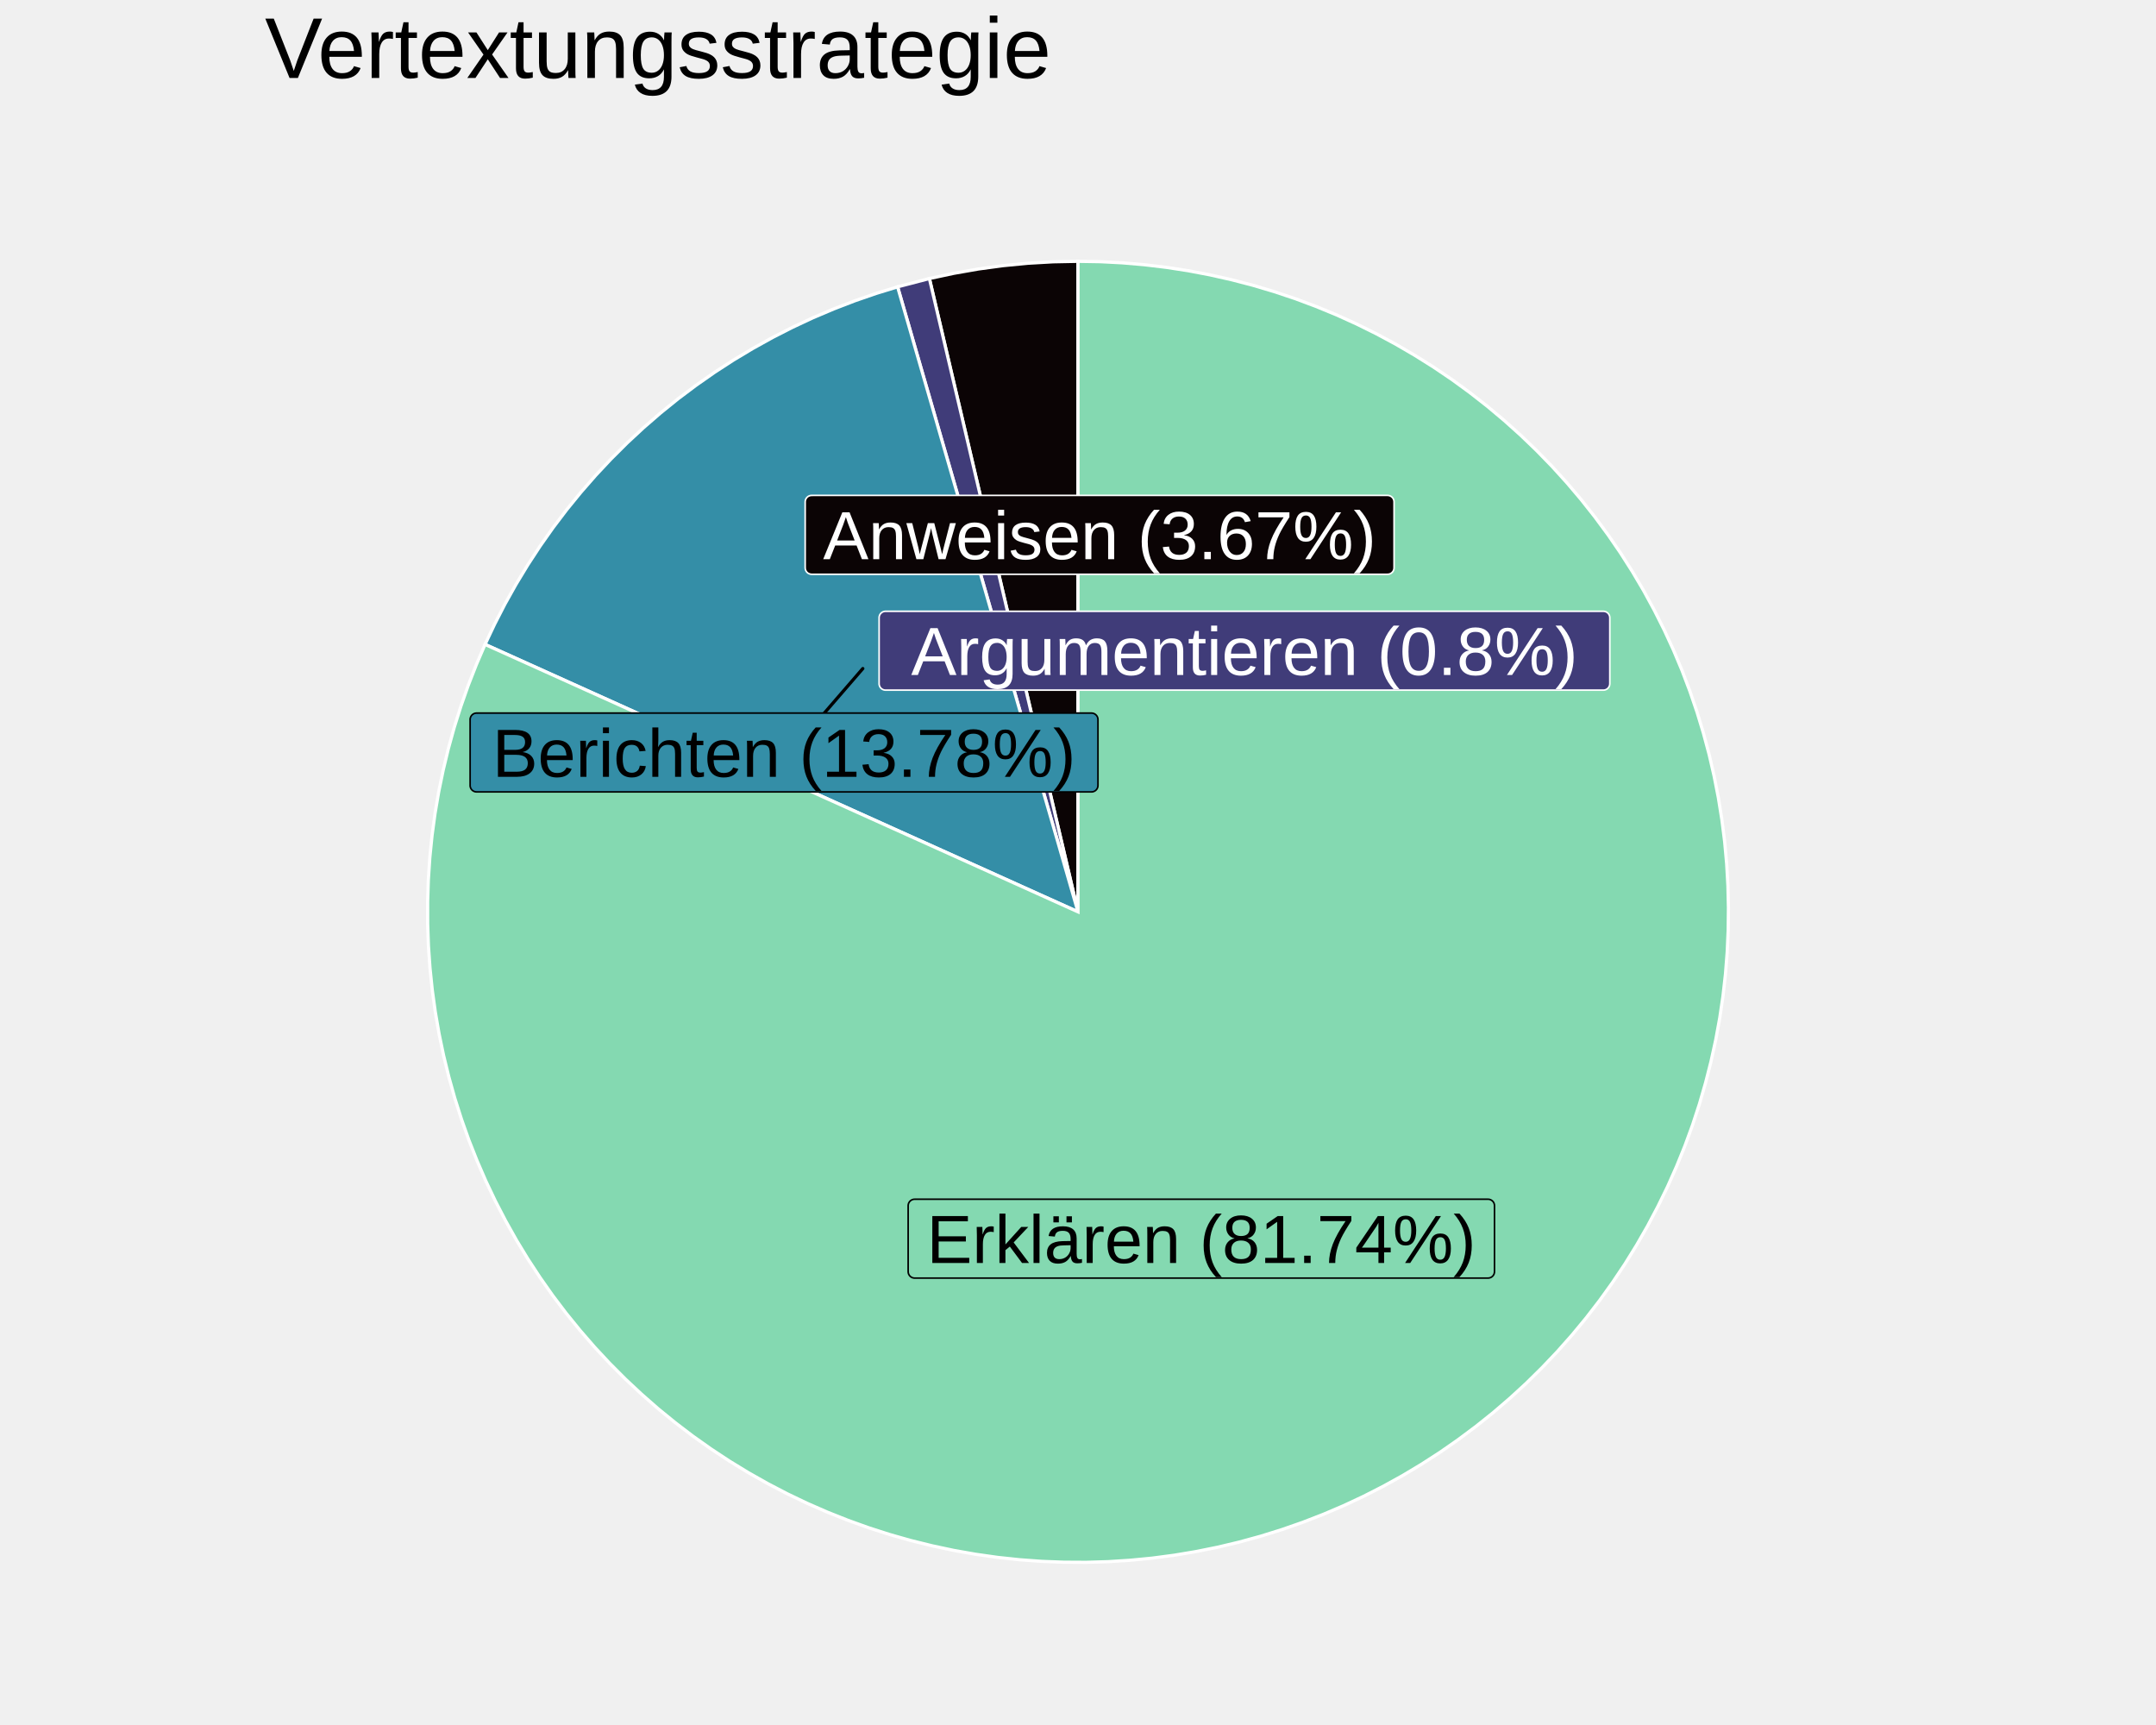
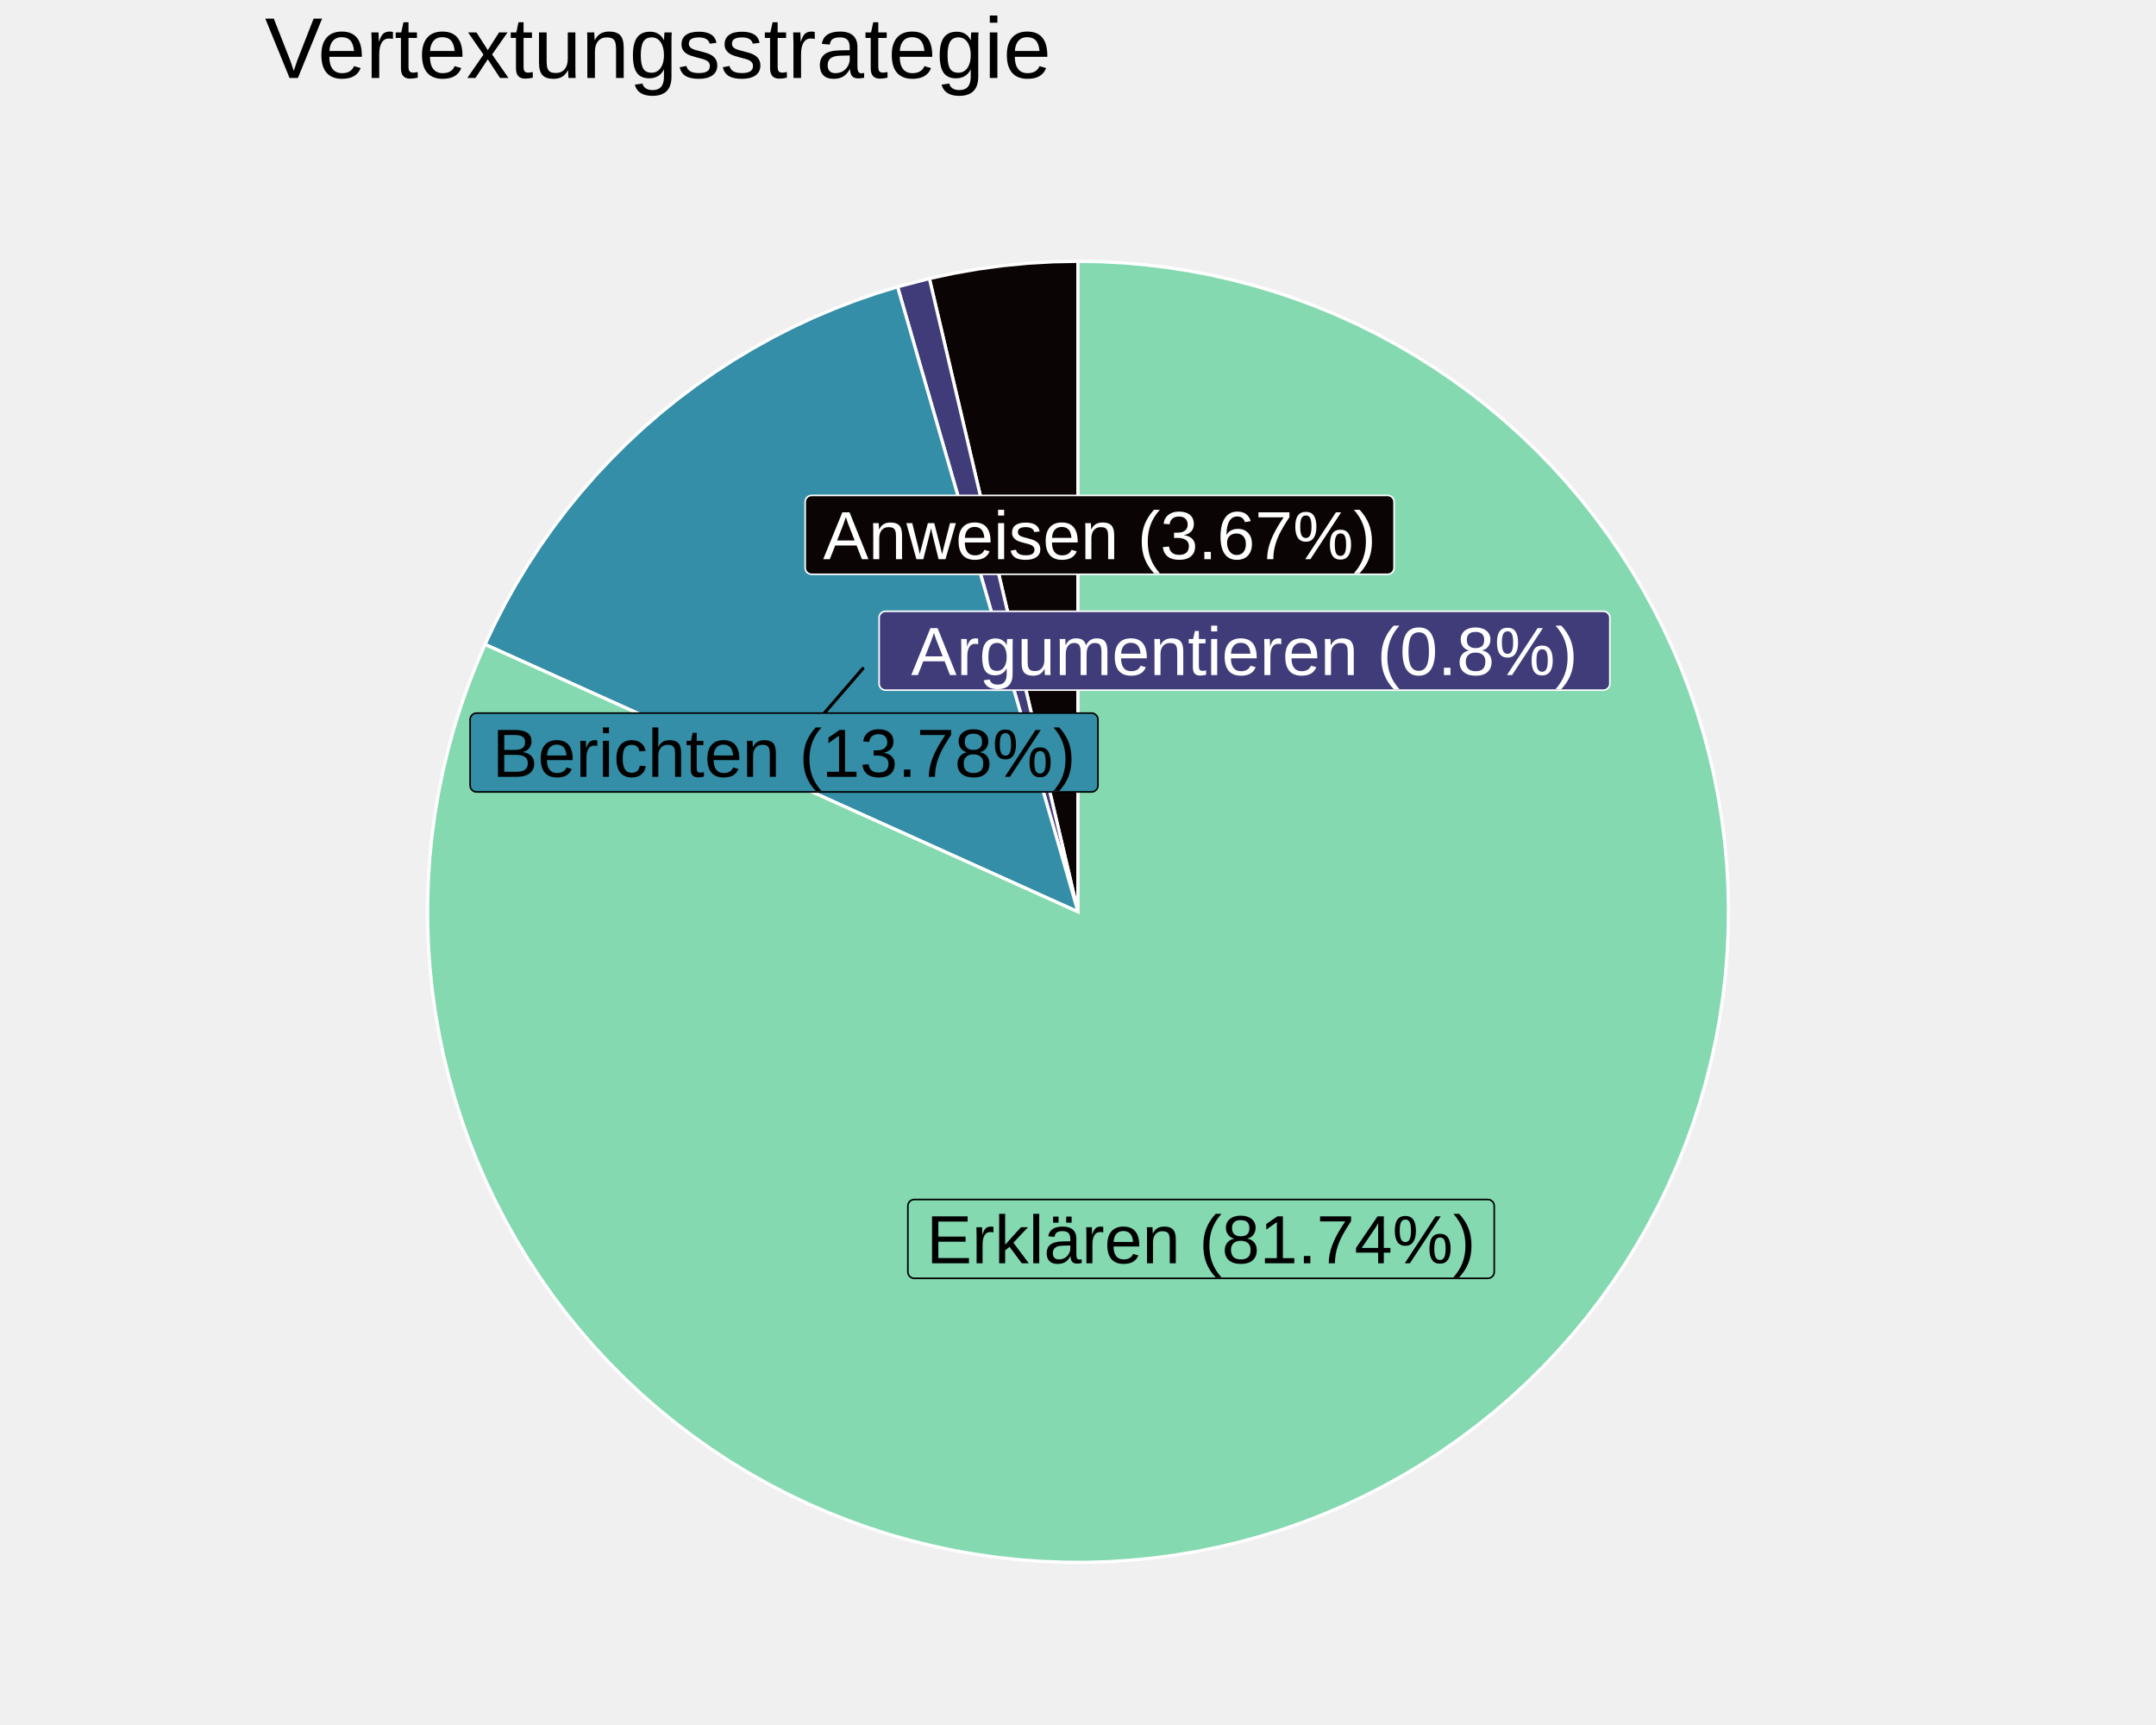
<svg xmlns="http://www.w3.org/2000/svg" class="svglite" width="720.00pt" height="576.00pt" viewBox="0 0 720.00 576.00">
  <defs>
    <style type="text/css">
    .svglite line, .svglite polyline, .svglite polygon, .svglite path, .svglite rect, .svglite circle {
      fill: none;
      stroke: #000000;
      stroke-linecap: round;
      stroke-linejoin: round;
      stroke-miterlimit: 10.00;
    }
    .svglite text {
      white-space: pre;
    }
  </style>
  </defs>
  <rect width="100%" height="100%" style="stroke: none; fill: none;" />
  <defs>
    <clipPath id="cpMC4wMHw3MjAuMDB8MC4wMHw1NzYuMDA=">
      <rect x="0.00" y="0.00" width="720.00" height="576.00" />
    </clipPath>
  </defs>
  <g clip-path="url(#cpMC4wMHw3MjAuMDB8MC4wMHw1NzYuMDA=)">
</g>
  <defs>
    <clipPath id="cpODguNDh8NjMxLjUyfDMyLjk1fDU3Ni4wMA==">
      <rect x="88.48" y="32.95" width="543.05" height="543.05" />
    </clipPath>
  </defs>
  <g clip-path="url(#cpODguNDh8NjMxLjUyfDMyLjk1fDU3Ni4wMA==)">
    <polygon points="360.00,304.48 360.00,296.99 360.00,289.50 360.00,282.01 360.00,274.52 360.00,267.03 360.00,259.54 360.00,252.05 360.00,244.56 360.00,237.06 360.00,229.57 360.00,222.08 360.00,214.59 360.00,207.10 360.00,199.61 360.00,192.12 360.00,184.63 360.00,177.14 360.00,169.65 360.00,162.16 360.00,154.67 360.00,147.18 360.00,139.69 360.00,132.20 360.00,124.71 360.00,117.22 360.00,109.73 360.00,102.24 360.00,94.75 360.00,87.26 351.66,87.42 343.32,87.90 335.02,88.70 326.75,89.82 318.53,91.26 310.37,93.01 312.08,100.30 313.79,107.59 315.50,114.88 317.21,122.17 318.92,129.47 320.64,136.76 322.35,144.05 324.06,151.34 325.77,158.63 327.48,165.93 329.19,173.22 330.90,180.51 332.62,187.80 334.33,195.10 336.04,202.39 337.75,209.68 339.46,216.97 341.17,224.26 342.88,231.56 344.60,238.85 346.31,246.14 348.02,253.43 349.73,260.72 351.44,268.02 353.15,275.31 354.87,282.60 356.58,289.89 358.29,297.19 360.00,304.48 " style="stroke-width: 1.07; stroke: #FFFFFF; stroke-linecap: butt; stroke-linejoin: miter; fill: #0B0405;" />
    <polygon points="360.00,304.48 358.29,297.19 356.58,289.89 354.87,282.60 353.15,275.31 351.44,268.02 349.73,260.72 348.02,253.43 346.31,246.14 344.60,238.85 342.88,231.56 341.17,224.26 339.46,216.97 337.75,209.68 336.04,202.39 334.33,195.10 332.62,187.80 330.90,180.51 329.19,173.22 327.48,165.93 325.77,158.63 324.06,151.34 322.35,144.05 320.64,136.76 318.92,129.47 317.21,122.17 315.50,114.88 313.79,107.59 312.08,100.30 310.37,93.01 299.75,95.78 301.83,102.98 303.91,110.17 305.98,117.37 308.06,124.57 310.14,131.76 312.22,138.96 314.29,146.16 316.37,153.35 318.45,160.55 320.53,167.75 322.60,174.94 324.68,182.14 326.76,189.33 328.84,196.53 330.91,203.73 332.99,210.92 335.07,218.12 337.15,225.32 339.22,232.51 341.30,239.71 343.38,246.91 345.46,254.10 347.53,261.30 349.61,268.50 351.69,275.69 353.77,282.89 355.84,290.08 357.92,297.28 360.00,304.48 " style="stroke-width: 1.07; stroke: #FFFFFF; stroke-linecap: butt; stroke-linejoin: miter; fill: #403C79;" />
    <polygon points="360.00,304.48 357.92,297.28 355.84,290.08 353.77,282.89 351.69,275.69 349.61,268.50 347.53,261.30 345.46,254.10 343.38,246.91 341.30,239.71 339.22,232.51 337.15,225.32 335.07,218.12 332.99,210.92 330.91,203.73 328.84,196.53 326.76,189.33 324.68,182.14 322.60,174.94 320.53,167.75 318.45,160.55 316.37,153.35 314.29,146.16 312.22,138.96 310.14,131.76 308.06,124.57 305.98,117.37 303.91,110.17 301.83,102.98 299.75,95.78 292.56,97.99 285.45,100.45 278.43,103.16 271.50,106.10 264.68,109.29 257.98,112.71 251.40,116.36 244.95,120.23 238.63,124.33 232.47,128.64 226.45,133.16 220.60,137.89 214.91,142.82 209.40,147.94 204.07,153.25 198.92,158.74 193.97,164.41 189.22,170.24 184.67,176.24 180.34,182.39 176.22,188.69 172.32,195.12 168.64,201.69 165.20,208.38 161.98,215.18 168.81,218.26 175.64,221.34 182.47,224.42 189.30,227.50 196.12,230.58 202.95,233.66 209.78,236.74 216.61,239.82 223.44,242.90 230.27,245.97 237.09,249.05 243.92,252.13 250.75,255.21 257.58,258.29 264.41,261.37 271.23,264.45 278.06,267.53 284.89,270.61 291.72,273.69 298.55,276.77 305.37,279.84 312.20,282.92 319.03,286.00 325.86,289.08 332.69,292.16 339.52,295.24 346.34,298.32 353.17,301.40 360.00,304.48 " style="stroke-width: 1.07; stroke: #FFFFFF; stroke-linecap: butt; stroke-linejoin: miter; fill: #348EA7;" />
    <polygon points="360.00,304.48 353.17,301.40 346.34,298.32 339.52,295.24 332.69,292.16 325.86,289.08 319.03,286.00 312.20,282.92 305.37,279.84 298.55,276.77 291.72,273.69 284.89,270.61 278.06,267.53 271.23,264.45 264.41,261.37 257.58,258.29 250.75,255.21 243.92,252.13 237.09,249.05 230.27,245.97 223.44,242.90 216.61,239.82 209.78,236.74 202.95,233.66 196.12,230.58 189.30,227.50 182.47,224.42 175.64,221.34 168.81,218.26 161.98,215.18 159.06,221.97 156.37,228.85 153.92,235.82 151.70,242.87 149.73,249.99 148.00,257.17 146.51,264.40 145.27,271.69 144.28,279.01 143.54,286.36 143.05,293.73 142.81,301.12 142.82,308.50 143.08,315.89 143.60,323.26 144.36,330.61 145.37,337.92 146.63,345.20 148.14,352.44 149.90,359.61 151.89,366.73 154.13,373.77 156.60,380.73 159.32,387.60 162.26,394.38 165.43,401.05 168.83,407.61 172.44,414.05 176.28,420.37 180.33,426.55 184.58,432.59 189.04,438.48 193.70,444.21 198.54,449.79 203.58,455.20 208.79,460.43 214.19,465.48 219.74,470.35 225.47,475.02 231.34,479.50 237.37,483.77 243.54,487.84 249.84,491.69 256.27,495.33 262.82,498.75 269.48,501.94 276.25,504.90 283.12,507.63 290.07,510.13 297.10,512.39 304.21,514.41 311.38,516.18 318.61,517.72 325.88,519.00 333.20,520.04 340.55,520.82 347.91,521.36 355.30,521.64 362.68,521.68 370.07,521.46 377.44,520.99 384.79,520.28 392.12,519.31 399.41,518.09 406.65,516.63 413.84,514.92 420.96,512.97 428.02,510.77 434.99,508.34 441.88,505.67 448.68,502.77 455.37,499.64 461.95,496.28 468.41,492.71 474.75,488.91 480.96,484.90 487.02,480.68 492.94,476.26 498.71,471.64 504.31,466.83 509.75,461.83 515.01,456.64 520.10,451.28 525.00,445.75 529.71,440.06 534.22,434.21 538.53,428.21 542.64,422.07 546.53,415.79 550.21,409.38 553.66,402.85 556.90,396.21 559.90,389.46 562.68,382.62 565.22,375.68 567.52,368.66 569.58,361.56 571.40,354.40 572.98,347.19 574.31,339.92 575.39,332.61 576.22,325.27 576.80,317.90 577.13,310.52 577.21,303.14 577.04,295.75 576.62,288.37 575.95,281.02 575.02,273.69 573.85,266.39 572.43,259.14 570.77,251.94 568.86,244.81 566.71,237.74 564.32,230.75 561.70,223.84 558.84,217.03 555.75,210.32 552.43,203.71 548.90,197.23 545.14,190.87 541.17,184.64 536.99,178.55 532.60,172.60 528.02,166.81 523.24,161.17 518.27,155.70 513.12,150.41 507.79,145.29 502.29,140.36 496.63,135.61 490.81,131.06 484.84,126.71 478.72,122.57 472.46,118.64 466.08,114.92 459.57,111.42 452.95,108.15 446.22,105.10 439.39,102.29 432.47,99.70 425.46,97.36 418.38,95.25 411.23,93.39 404.02,91.77 396.76,90.39 389.46,89.27 382.13,88.39 374.77,87.76 367.39,87.38 360.00,87.26 360.00,94.75 360.00,102.24 360.00,109.73 360.00,117.22 360.00,124.71 360.00,132.20 360.00,139.69 360.00,147.18 360.00,154.67 360.00,162.16 360.00,169.65 360.00,177.14 360.00,184.63 360.00,192.12 360.00,199.61 360.00,207.10 360.00,214.59 360.00,222.08 360.00,229.57 360.00,237.06 360.00,244.56 360.00,252.05 360.00,259.54 360.00,267.03 360.00,274.52 360.00,282.01 360.00,289.50 360.00,296.99 360.00,304.48 " style="stroke-width: 1.07; stroke: #FFFFFF; stroke-linecap: butt; stroke-linejoin: miter; fill: #84D9B1;" />
-     <line x1="275.29" y1="238.10" x2="288.14" y2="223.24" style="stroke-width: 1.07;" />
-     <polygon points="271.05,191.76 463.39,191.76 463.31,191.75 463.65,191.74 463.99,191.67 464.32,191.55 464.62,191.37 464.89,191.15 465.12,190.89 465.30,190.60 465.44,190.28 465.52,189.94 465.55,189.60 465.55,189.60 465.55,167.58 465.55,167.58 465.52,167.24 465.44,166.90 465.30,166.58 465.12,166.29 464.89,166.03 464.62,165.81 464.32,165.63 463.99,165.51 463.65,165.44 463.39,165.42 271.05,165.42 271.31,165.44 270.96,165.43 270.62,165.47 270.29,165.57 269.97,165.71 269.69,165.91 269.43,166.15 269.23,166.43 269.06,166.74 268.95,167.07 268.90,167.41 268.89,167.58 268.89,189.60 268.90,189.42 268.90,189.77 268.95,190.11 269.06,190.44 269.23,190.75 269.43,191.03 269.69,191.27 269.97,191.47 270.29,191.61 270.62,191.71 270.96,191.75 " style="stroke-width: 0.53; stroke: #FFFFFF; fill: #0B0405;" />
-     <text x="367.22" y="186.72" text-anchor="middle" style="font-size: 22.76px;fill: #FFFFFF; font-family: &quot;Liberation Sans&quot;;" textLength="186.58px" lengthAdjust="spacingAndGlyphs">Anweisen (3.67%)</text>
-     <polygon points="295.74,230.44 535.44,230.44 535.35,230.44 535.70,230.43 536.04,230.36 536.37,230.23 536.67,230.06 536.94,229.84 537.17,229.58 537.35,229.29 537.49,228.97 537.57,228.63 537.60,228.28 537.60,228.28 537.60,206.27 537.60,206.27 537.57,205.93 537.49,205.59 537.35,205.27 537.17,204.98 536.94,204.71 536.67,204.50 536.37,204.32 536.04,204.20 535.70,204.13 535.44,204.11 295.74,204.11 296.00,204.13 295.65,204.11 295.31,204.16 294.97,204.25 294.66,204.40 294.37,204.60 294.12,204.84 293.91,205.12 293.75,205.43 293.64,205.76 293.58,206.10 293.58,206.27 293.58,228.28 293.58,228.11 293.58,228.46 293.64,228.80 293.75,229.13 293.91,229.44 294.12,229.72 294.37,229.96 294.66,230.15 294.97,230.30 295.31,230.40 295.65,230.44 " style="stroke-width: 0.53; stroke: #FFFFFF; fill: #403C79;" />
-     <text x="415.59" y="225.40" text-anchor="middle" style="font-size: 22.76px;fill: #FFFFFF; font-family: &quot;Liberation Sans&quot;;" textLength="233.94px" lengthAdjust="spacingAndGlyphs">Argumentieren (0.8%)</text>
-     <polygon points="159.16,264.43 364.51,264.43 364.42,264.43 364.77,264.42 365.11,264.35 365.43,264.22 365.74,264.05 366.00,263.83 366.24,263.57 366.42,263.28 366.56,262.96 366.64,262.62 366.67,262.27 366.67,262.27 366.67,240.26 366.67,240.26 366.64,239.92 366.56,239.58 366.42,239.26 366.24,238.97 366.00,238.71 365.74,238.49 365.43,238.31 365.11,238.19 364.77,238.12 364.51,238.10 159.16,238.10 159.42,238.12 159.07,238.10 158.73,238.15 158.39,238.24 158.08,238.39 157.79,238.59 157.54,238.83 157.33,239.11 157.17,239.42 157.06,239.75 157.00,240.09 157.00,240.26 157.00,262.27 157.00,262.10 157.00,262.45 157.06,262.79 157.17,263.12 157.33,263.43 157.54,263.71 157.79,263.95 158.08,264.14 158.39,264.29 158.73,264.39 159.07,264.43 " style="stroke-width: 0.53; fill: #348EA7;" />
-     <text x="261.83" y="259.39" text-anchor="middle" style="font-size: 22.76px; font-family: &quot;Liberation Sans&quot;;" textLength="199.59px" lengthAdjust="spacingAndGlyphs">Berichten (13.78%)</text>
-     <polygon points="305.44,426.77 496.93,426.77 496.85,426.77 497.19,426.75 497.53,426.68 497.86,426.56 498.16,426.39 498.43,426.17 498.66,425.91 498.85,425.61 498.98,425.29 499.06,424.95 499.09,424.61 499.09,424.61 499.09,402.60 499.09,402.60 499.06,402.25 498.98,401.91 498.85,401.59 498.66,401.30 498.43,401.04 498.16,400.82 497.86,400.65 497.53,400.52 497.19,400.45 496.93,400.44 305.44,400.44 305.70,400.45 305.35,400.44 305.01,400.48 304.68,400.58 304.36,400.73 304.08,400.92 303.82,401.17 303.62,401.44 303.45,401.75 303.34,402.08 303.29,402.42 303.28,402.60 303.28,424.61 303.29,424.43 303.29,424.78 303.34,425.12 303.45,425.45 303.62,425.76 303.82,426.04 304.08,426.28 304.36,426.48 304.68,426.63 305.01,426.72 305.35,426.77 " style="stroke-width: 0.53; fill: #84D9B1;" />
-     <text x="401.19" y="421.73" text-anchor="middle" style="font-size: 22.76px; font-family: &quot;Liberation Sans&quot;;" textLength="185.73px" lengthAdjust="spacingAndGlyphs">Erklären (81.74%)</text>
+     <line x1="275.29" y1="238.11" x2="288.14" y2="223.24" style="stroke-width: 1.07;" />
+     <polygon points="271.05,191.76 463.39,191.76 463.31,191.76 463.65,191.74 463.99,191.67 464.32,191.55 464.62,191.38 464.89,191.16 465.12,190.90 465.30,190.60 465.44,190.28 465.52,189.94 465.55,189.60 465.55,189.60 465.55,167.59 465.55,167.59 465.52,167.24 465.44,166.90 465.30,166.58 465.12,166.29 464.89,166.03 464.62,165.81 464.32,165.64 463.99,165.51 463.65,165.44 463.39,165.43 271.05,165.43 271.31,165.44 270.96,165.43 270.62,165.47 270.29,165.57 269.97,165.72 269.69,165.91 269.43,166.16 269.23,166.43 269.06,166.74 268.95,167.07 268.90,167.41 268.89,167.59 268.89,189.60 268.90,189.42 268.90,189.77 268.95,190.12 269.06,190.45 269.23,190.75 269.43,191.03 269.69,191.27 269.97,191.47 270.29,191.62 270.62,191.71 270.96,191.76 " style="stroke-width: 0.53; stroke: #FFFFFF; fill: #0B0405;" />
+     <text x="367.22" y="186.72" text-anchor="middle" style="font-size: 22.76px;fill: #FFFFFF; font-family: &quot;Arimo&quot;;" textLength="186.58px" lengthAdjust="spacingAndGlyphs">Anweisen (3.67%)</text>
+     <polygon points="295.75,230.45 535.45,230.45 535.36,230.44 535.71,230.43 536.05,230.36 536.37,230.24 536.68,230.06 536.94,229.84 537.18,229.58 537.36,229.29 537.50,228.97 537.58,228.63 537.61,228.29 537.61,228.29 537.61,206.28 537.61,206.28 537.58,205.93 537.50,205.59 537.36,205.27 537.18,204.98 536.94,204.72 536.68,204.50 536.37,204.32 536.05,204.20 535.71,204.13 535.45,204.12 295.75,204.12 296.01,204.13 295.66,204.12 295.31,204.16 294.98,204.26 294.67,204.41 294.38,204.60 294.13,204.84 293.92,205.12 293.76,205.43 293.65,205.76 293.59,206.10 293.59,206.28 293.59,228.29 293.59,228.11 293.59,228.46 293.65,228.80 293.76,229.13 293.92,229.44 294.13,229.72 294.38,229.96 294.67,230.16 294.98,230.31 295.31,230.40 295.66,230.44 " style="stroke-width: 0.53; stroke: #FFFFFF; fill: #403C79;" />
+     <text x="415.60" y="225.41" text-anchor="middle" style="font-size: 22.76px;fill: #FFFFFF; font-family: &quot;Arimo&quot;;" textLength="233.94px" lengthAdjust="spacingAndGlyphs">Argumentieren (0.8%)</text>
+     <polygon points="159.15,264.44 364.50,264.44 364.42,264.44 364.76,264.42 365.11,264.35 365.43,264.23 365.73,264.06 366.00,263.84 366.23,263.58 366.42,263.28 366.55,262.96 366.64,262.62 366.66,262.28 366.66,262.28 366.66,240.27 366.66,240.27 366.64,239.92 366.55,239.58 366.42,239.26 366.23,238.97 366.00,238.71 365.73,238.49 365.43,238.32 365.11,238.19 364.76,238.12 364.50,238.11 159.15,238.11 159.41,238.12 159.07,238.11 158.72,238.15 158.39,238.25 158.07,238.40 157.79,238.59 157.54,238.84 157.33,239.11 157.17,239.42 157.06,239.75 157.00,240.09 156.99,240.27 156.99,262.28 157.00,262.10 157.00,262.45 157.06,262.79 157.17,263.12 157.33,263.43 157.54,263.71 157.79,263.95 158.07,264.15 158.39,264.30 158.72,264.39 159.07,264.44 " style="stroke-width: 0.53; fill: #348EA7;" />
+     <text x="261.83" y="259.40" text-anchor="middle" style="font-size: 22.76px; font-family: &quot;Arimo&quot;;" textLength="199.59px" lengthAdjust="spacingAndGlyphs">Berichten (13.78%)</text>
+     <polygon points="305.35,426.86 496.84,426.86 496.75,426.86 497.10,426.84 497.44,426.77 497.77,426.65 498.07,426.48 498.34,426.26 498.57,426.00 498.75,425.70 498.89,425.38 498.97,425.04 499.00,424.70 499.00,424.70 499.00,402.69 499.00,402.69 498.97,402.34 498.89,402.00 498.75,401.68 498.57,401.39 498.34,401.13 498.07,400.91 497.77,400.74 497.44,400.61 497.10,400.54 496.84,400.53 305.35,400.53 305.61,400.54 305.26,400.53 304.92,400.57 304.58,400.67 304.27,400.82 303.98,401.01 303.73,401.25 303.52,401.53 303.36,401.84 303.25,402.17 303.20,402.51 303.19,402.69 303.19,424.70 303.20,424.52 303.20,424.87 303.25,425.21 303.36,425.54 303.52,425.85 303.73,426.13 303.98,426.37 304.27,426.57 304.58,426.72 304.92,426.81 305.26,426.86 " style="stroke-width: 0.53; fill: #84D9B1;" />
+     <text x="401.09" y="421.82" text-anchor="middle" style="font-size: 22.76px; font-family: &quot;Arimo&quot;;" textLength="185.73px" lengthAdjust="spacingAndGlyphs">Erklären (81.74%)</text>
  </g>
  <g clip-path="url(#cpMC4wMHw3MjAuMDB8MC4wMHw1NzYuMDA=)">
-     <text x="88.48" y="26.04" style="font-size: 28.80px; font-family: &quot;Liberation Sans&quot;;" textLength="285.06px" lengthAdjust="spacingAndGlyphs">Vertextungsstrategie</text>
+     <text x="88.48" y="26.04" style="font-size: 28.80px; font-family: &quot;Arimo&quot;;" textLength="285.06px" lengthAdjust="spacingAndGlyphs">Vertextungsstrategie</text>
  </g>
</svg>
